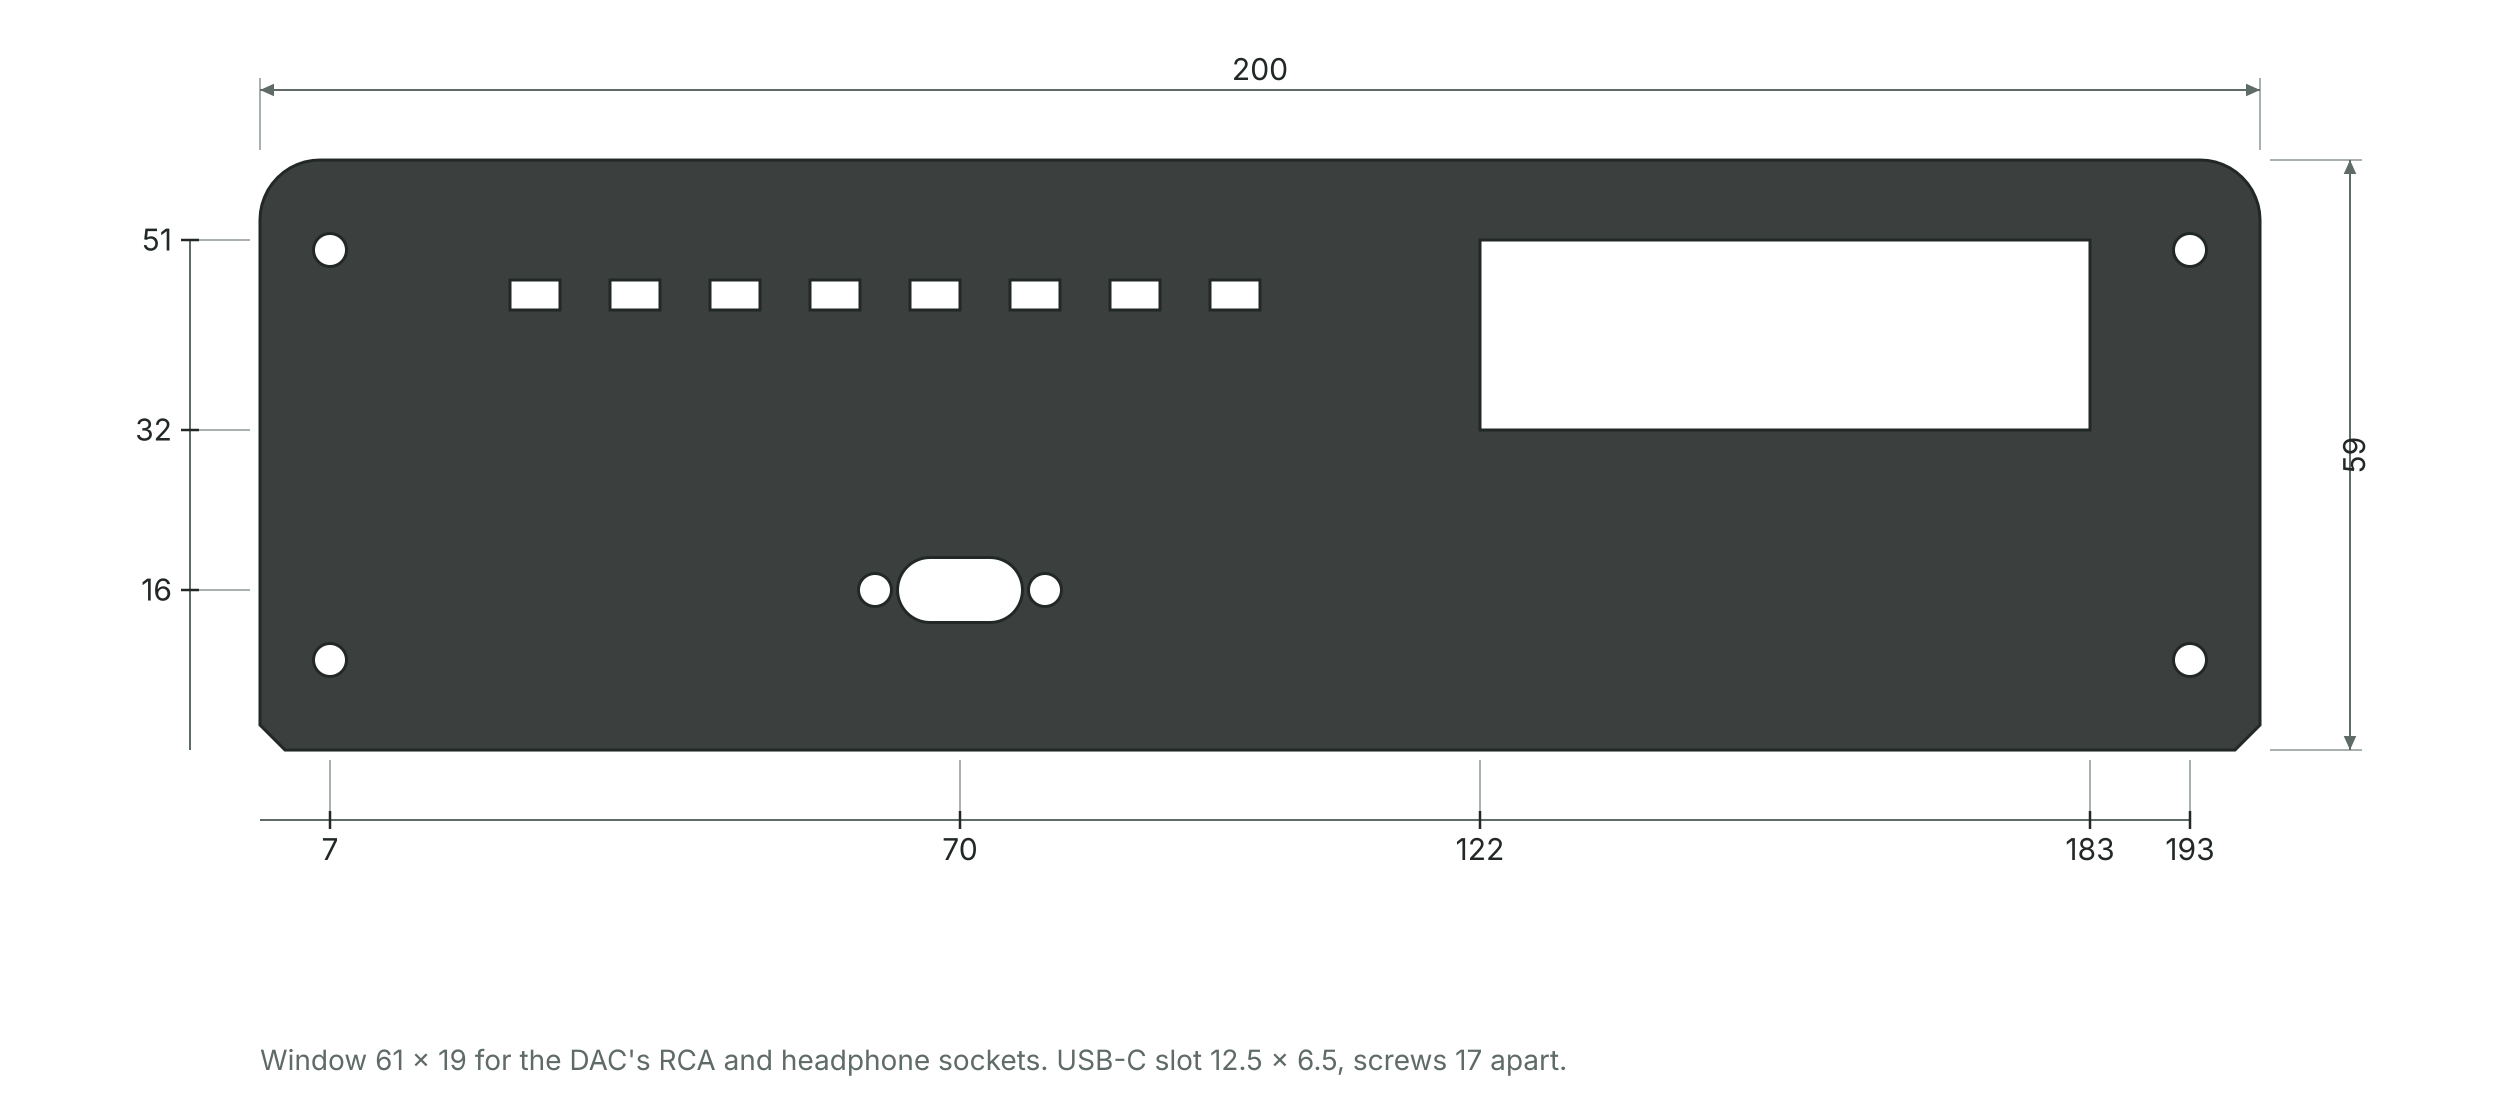
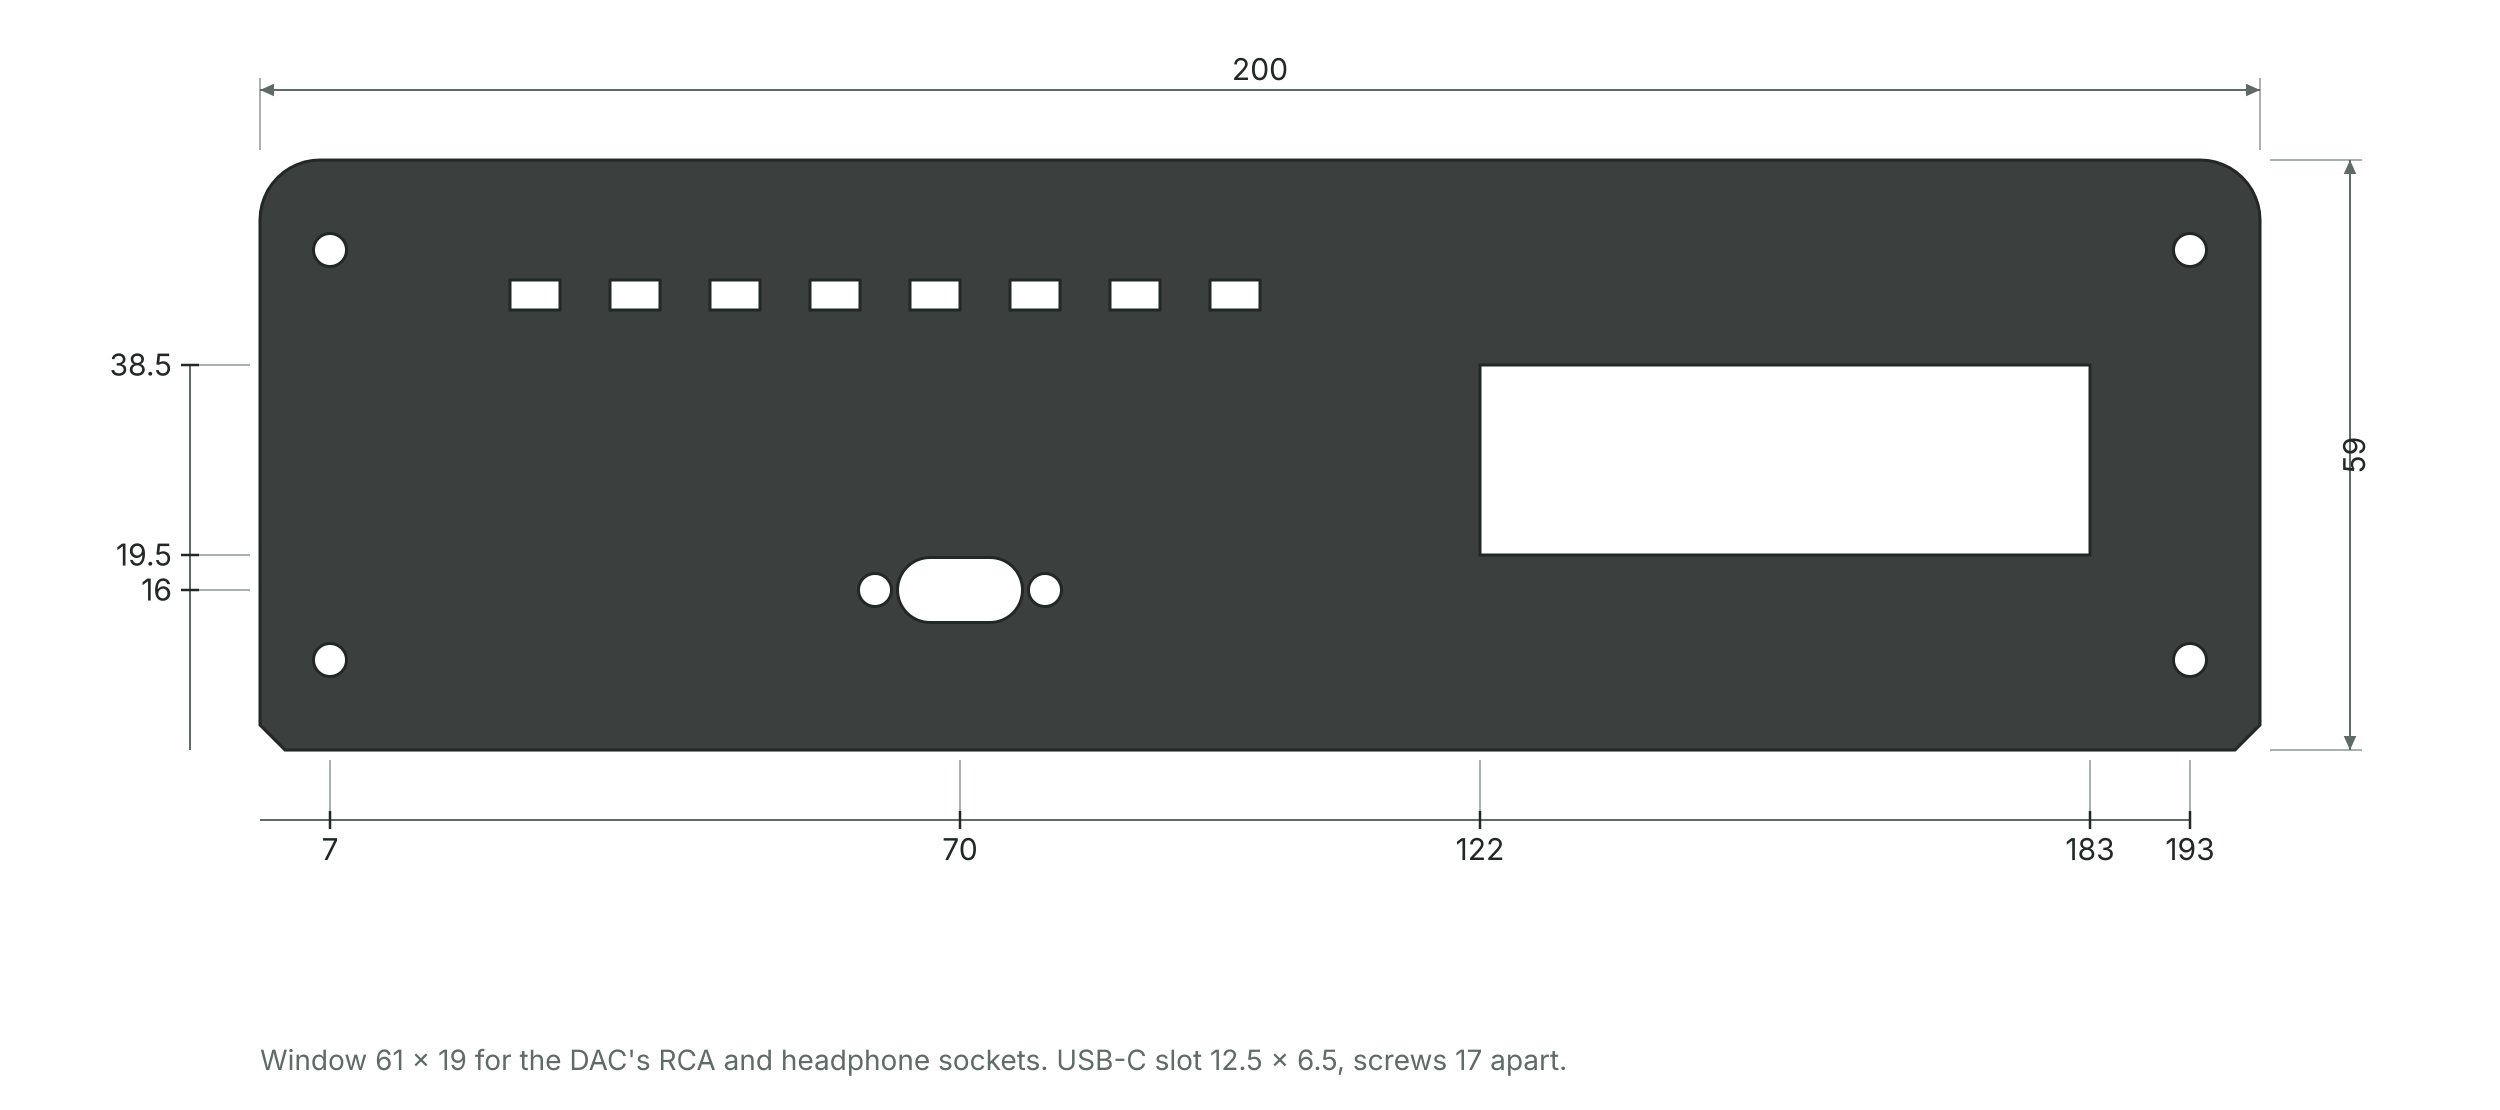
<svg xmlns="http://www.w3.org/2000/svg" width="250mm" height="111mm" viewBox="0 0 250 111">
  <rect width="250" height="111" fill="#ffffff" />
  <polygon points="28.5,75 223.5,75 226,72.5 226,22 225.95,21.22 225.8,20.45 225.54,19.7 225.2,19 224.76,18.35 224.24,17.76 223.65,17.24 223,16.8 222.3,16.46 221.55,16.2 220.78,16.05 220,16 32,16 31.22,16.05 30.45,16.2 29.7,16.46 29,16.8 28.35,17.24 27.76,17.76 27.24,18.35 26.8,19 26.46,19.7 26.2,20.45 26.05,21.22 26,22 26,72.5" fill="#3b403e" stroke="#222826" stroke-width="0.3" />
-   <rect x="148" y="24" width="61" height="19" rx="0" fill="#ffffff" stroke="#222826" stroke-width="0.3" />
+   <rect x="148" y="36.5" width="61" height="19" rx="0" fill="#ffffff" stroke="#222826" stroke-width="0.3" />
  <rect x="89.75" y="55.75" width="12.5" height="6.5" rx="3.25" fill="#ffffff" stroke="#222826" stroke-width="0.3" />
  <circle cx="87.5" cy="59" r="1.65" fill="#ffffff" stroke="#222826" stroke-width="0.3" />
  <circle cx="104.5" cy="59" r="1.65" fill="#ffffff" stroke="#222826" stroke-width="0.3" />
  <rect x="121" y="28" width="5" height="3" rx="0" fill="#ffffff" stroke="#222826" stroke-width="0.3" />
  <rect x="111" y="28" width="5" height="3" rx="0" fill="#ffffff" stroke="#222826" stroke-width="0.3" />
  <rect x="101" y="28" width="5" height="3" rx="0" fill="#ffffff" stroke="#222826" stroke-width="0.3" />
  <rect x="91" y="28" width="5" height="3" rx="0" fill="#ffffff" stroke="#222826" stroke-width="0.3" />
  <rect x="81" y="28" width="5" height="3" rx="0" fill="#ffffff" stroke="#222826" stroke-width="0.3" />
  <rect x="71" y="28" width="5" height="3" rx="0" fill="#ffffff" stroke="#222826" stroke-width="0.3" />
  <rect x="61" y="28" width="5" height="3" rx="0" fill="#ffffff" stroke="#222826" stroke-width="0.3" />
  <rect x="51" y="28" width="5" height="3" rx="0" fill="#ffffff" stroke="#222826" stroke-width="0.3" />
  <circle cx="33" cy="66" r="1.65" fill="#ffffff" stroke="#222826" stroke-width="0.3" />
  <circle cx="33" cy="25" r="1.65" fill="#ffffff" stroke="#222826" stroke-width="0.3" />
  <circle cx="219" cy="66" r="1.65" fill="#ffffff" stroke="#222826" stroke-width="0.3" />
  <circle cx="219" cy="25" r="1.65" fill="#ffffff" stroke="#222826" stroke-width="0.3" />
  <line x1="26" y1="15" x2="26" y2="7.8" stroke="#a9b1ad" stroke-width="0.2" />
  <line x1="226" y1="15" x2="226" y2="7.8" stroke="#a9b1ad" stroke-width="0.2" />
  <line x1="26" y1="9" x2="226" y2="9" stroke="#5f6b66" stroke-width="0.2" />
  <polygon points="26,9 27.4,9.63 27.4,8.37" fill="#5f6b66" />
  <polygon points="226,9 224.6,8.37 224.6,9.63" fill="#5f6b66" />
  <text x="126" y="8" font-size="3" text-anchor="middle" fill="#222826" font-weight="400" style="font-family:system-ui,-apple-system,'Segoe UI',sans-serif">200</text>
  <line x1="227" y1="75" x2="236.2" y2="75" stroke="#a9b1ad" stroke-width="0.2" />
  <line x1="227" y1="16" x2="236.2" y2="16" stroke="#a9b1ad" stroke-width="0.2" />
  <line x1="235" y1="75" x2="235" y2="16" stroke="#5f6b66" stroke-width="0.2" />
  <polygon points="235,75 235.63,73.6 234.37,73.6" fill="#5f6b66" />
  <polygon points="235,16 234.37,17.4 235.63,17.4" fill="#5f6b66" />
  <text x="236.5" y="45.5" font-size="3" text-anchor="middle" fill="#222826" style="font-family:system-ui,-apple-system,'Segoe UI',sans-serif" transform="rotate(-90 236.5 45.5)">59</text>
  <line x1="26" y1="82" x2="219" y2="82" stroke="#5f6b66" stroke-width="0.2" />
  <line x1="33" y1="76" x2="33" y2="82" stroke="#a9b1ad" stroke-width="0.2" />
  <line x1="33" y1="81.1" x2="33" y2="82.9" stroke="#222826" stroke-width="0.25" />
  <text x="33" y="86" font-size="3" text-anchor="middle" fill="#222826" font-weight="400" style="font-family:system-ui,-apple-system,'Segoe UI',sans-serif">7</text>
  <line x1="96" y1="76" x2="96" y2="82" stroke="#a9b1ad" stroke-width="0.2" />
  <line x1="96" y1="81.1" x2="96" y2="82.9" stroke="#222826" stroke-width="0.25" />
  <text x="96" y="86" font-size="3" text-anchor="middle" fill="#222826" font-weight="400" style="font-family:system-ui,-apple-system,'Segoe UI',sans-serif">70</text>
  <line x1="148" y1="76" x2="148" y2="82" stroke="#a9b1ad" stroke-width="0.2" />
  <line x1="148" y1="81.1" x2="148" y2="82.9" stroke="#222826" stroke-width="0.25" />
  <text x="148" y="86" font-size="3" text-anchor="middle" fill="#222826" font-weight="400" style="font-family:system-ui,-apple-system,'Segoe UI',sans-serif">122</text>
  <line x1="209" y1="76" x2="209" y2="82" stroke="#a9b1ad" stroke-width="0.2" />
  <line x1="209" y1="81.1" x2="209" y2="82.9" stroke="#222826" stroke-width="0.25" />
  <text x="209" y="86" font-size="3" text-anchor="middle" fill="#222826" font-weight="400" style="font-family:system-ui,-apple-system,'Segoe UI',sans-serif">183</text>
  <line x1="219" y1="76" x2="219" y2="82" stroke="#a9b1ad" stroke-width="0.2" />
  <line x1="219" y1="81.1" x2="219" y2="82.9" stroke="#222826" stroke-width="0.25" />
  <text x="219" y="86" font-size="3" text-anchor="middle" fill="#222826" font-weight="400" style="font-family:system-ui,-apple-system,'Segoe UI',sans-serif">193</text>
-   <line x1="19" y1="75" x2="19" y2="24" stroke="#5f6b66" stroke-width="0.2" />
+   <line x1="19" y1="75" x2="19" y2="36.5" stroke="#5f6b66" stroke-width="0.2" />
  <line x1="25" y1="59" x2="19" y2="59" stroke="#a9b1ad" stroke-width="0.2" />
  <line x1="18.1" y1="59" x2="19.9" y2="59" stroke="#222826" stroke-width="0.25" />
  <text x="17.2" y="60.05" font-size="3" text-anchor="end" fill="#222826" font-weight="400" style="font-family:system-ui,-apple-system,'Segoe UI',sans-serif">16</text>
-   <line x1="25" y1="43" x2="19" y2="43" stroke="#a9b1ad" stroke-width="0.2" />
-   <line x1="18.1" y1="43" x2="19.9" y2="43" stroke="#222826" stroke-width="0.25" />
-   <text x="17.2" y="44.05" font-size="3" text-anchor="end" fill="#222826" font-weight="400" style="font-family:system-ui,-apple-system,'Segoe UI',sans-serif">32</text>
-   <line x1="25" y1="24" x2="19" y2="24" stroke="#a9b1ad" stroke-width="0.2" />
-   <line x1="18.1" y1="24" x2="19.9" y2="24" stroke="#222826" stroke-width="0.25" />
-   <text x="17.2" y="25.05" font-size="3" text-anchor="end" fill="#222826" font-weight="400" style="font-family:system-ui,-apple-system,'Segoe UI',sans-serif">51</text>
+   <line x1="25" y1="55.5" x2="19" y2="55.5" stroke="#a9b1ad" stroke-width="0.2" />
+   <line x1="18.1" y1="55.5" x2="19.9" y2="55.5" stroke="#222826" stroke-width="0.25" />
+   <text x="17.2" y="56.55" font-size="3" text-anchor="end" fill="#222826" font-weight="400" style="font-family:system-ui,-apple-system,'Segoe UI',sans-serif">19.5</text>
+   <line x1="25" y1="36.5" x2="19" y2="36.5" stroke="#a9b1ad" stroke-width="0.2" />
+   <line x1="18.1" y1="36.5" x2="19.9" y2="36.5" stroke="#222826" stroke-width="0.25" />
+   <text x="17.2" y="37.55" font-size="3" text-anchor="end" fill="#222826" font-weight="400" style="font-family:system-ui,-apple-system,'Segoe UI',sans-serif">38.5</text>
  <text x="26" y="107" font-size="2.8" text-anchor="start" fill="#5f6b66" font-weight="400" style="font-family:system-ui,-apple-system,'Segoe UI',sans-serif">Window 61 × 19 for the DAC's RCA and headphone sockets. USB-C slot 12.5 × 6.5, screws 17 apart.</text>
</svg>
